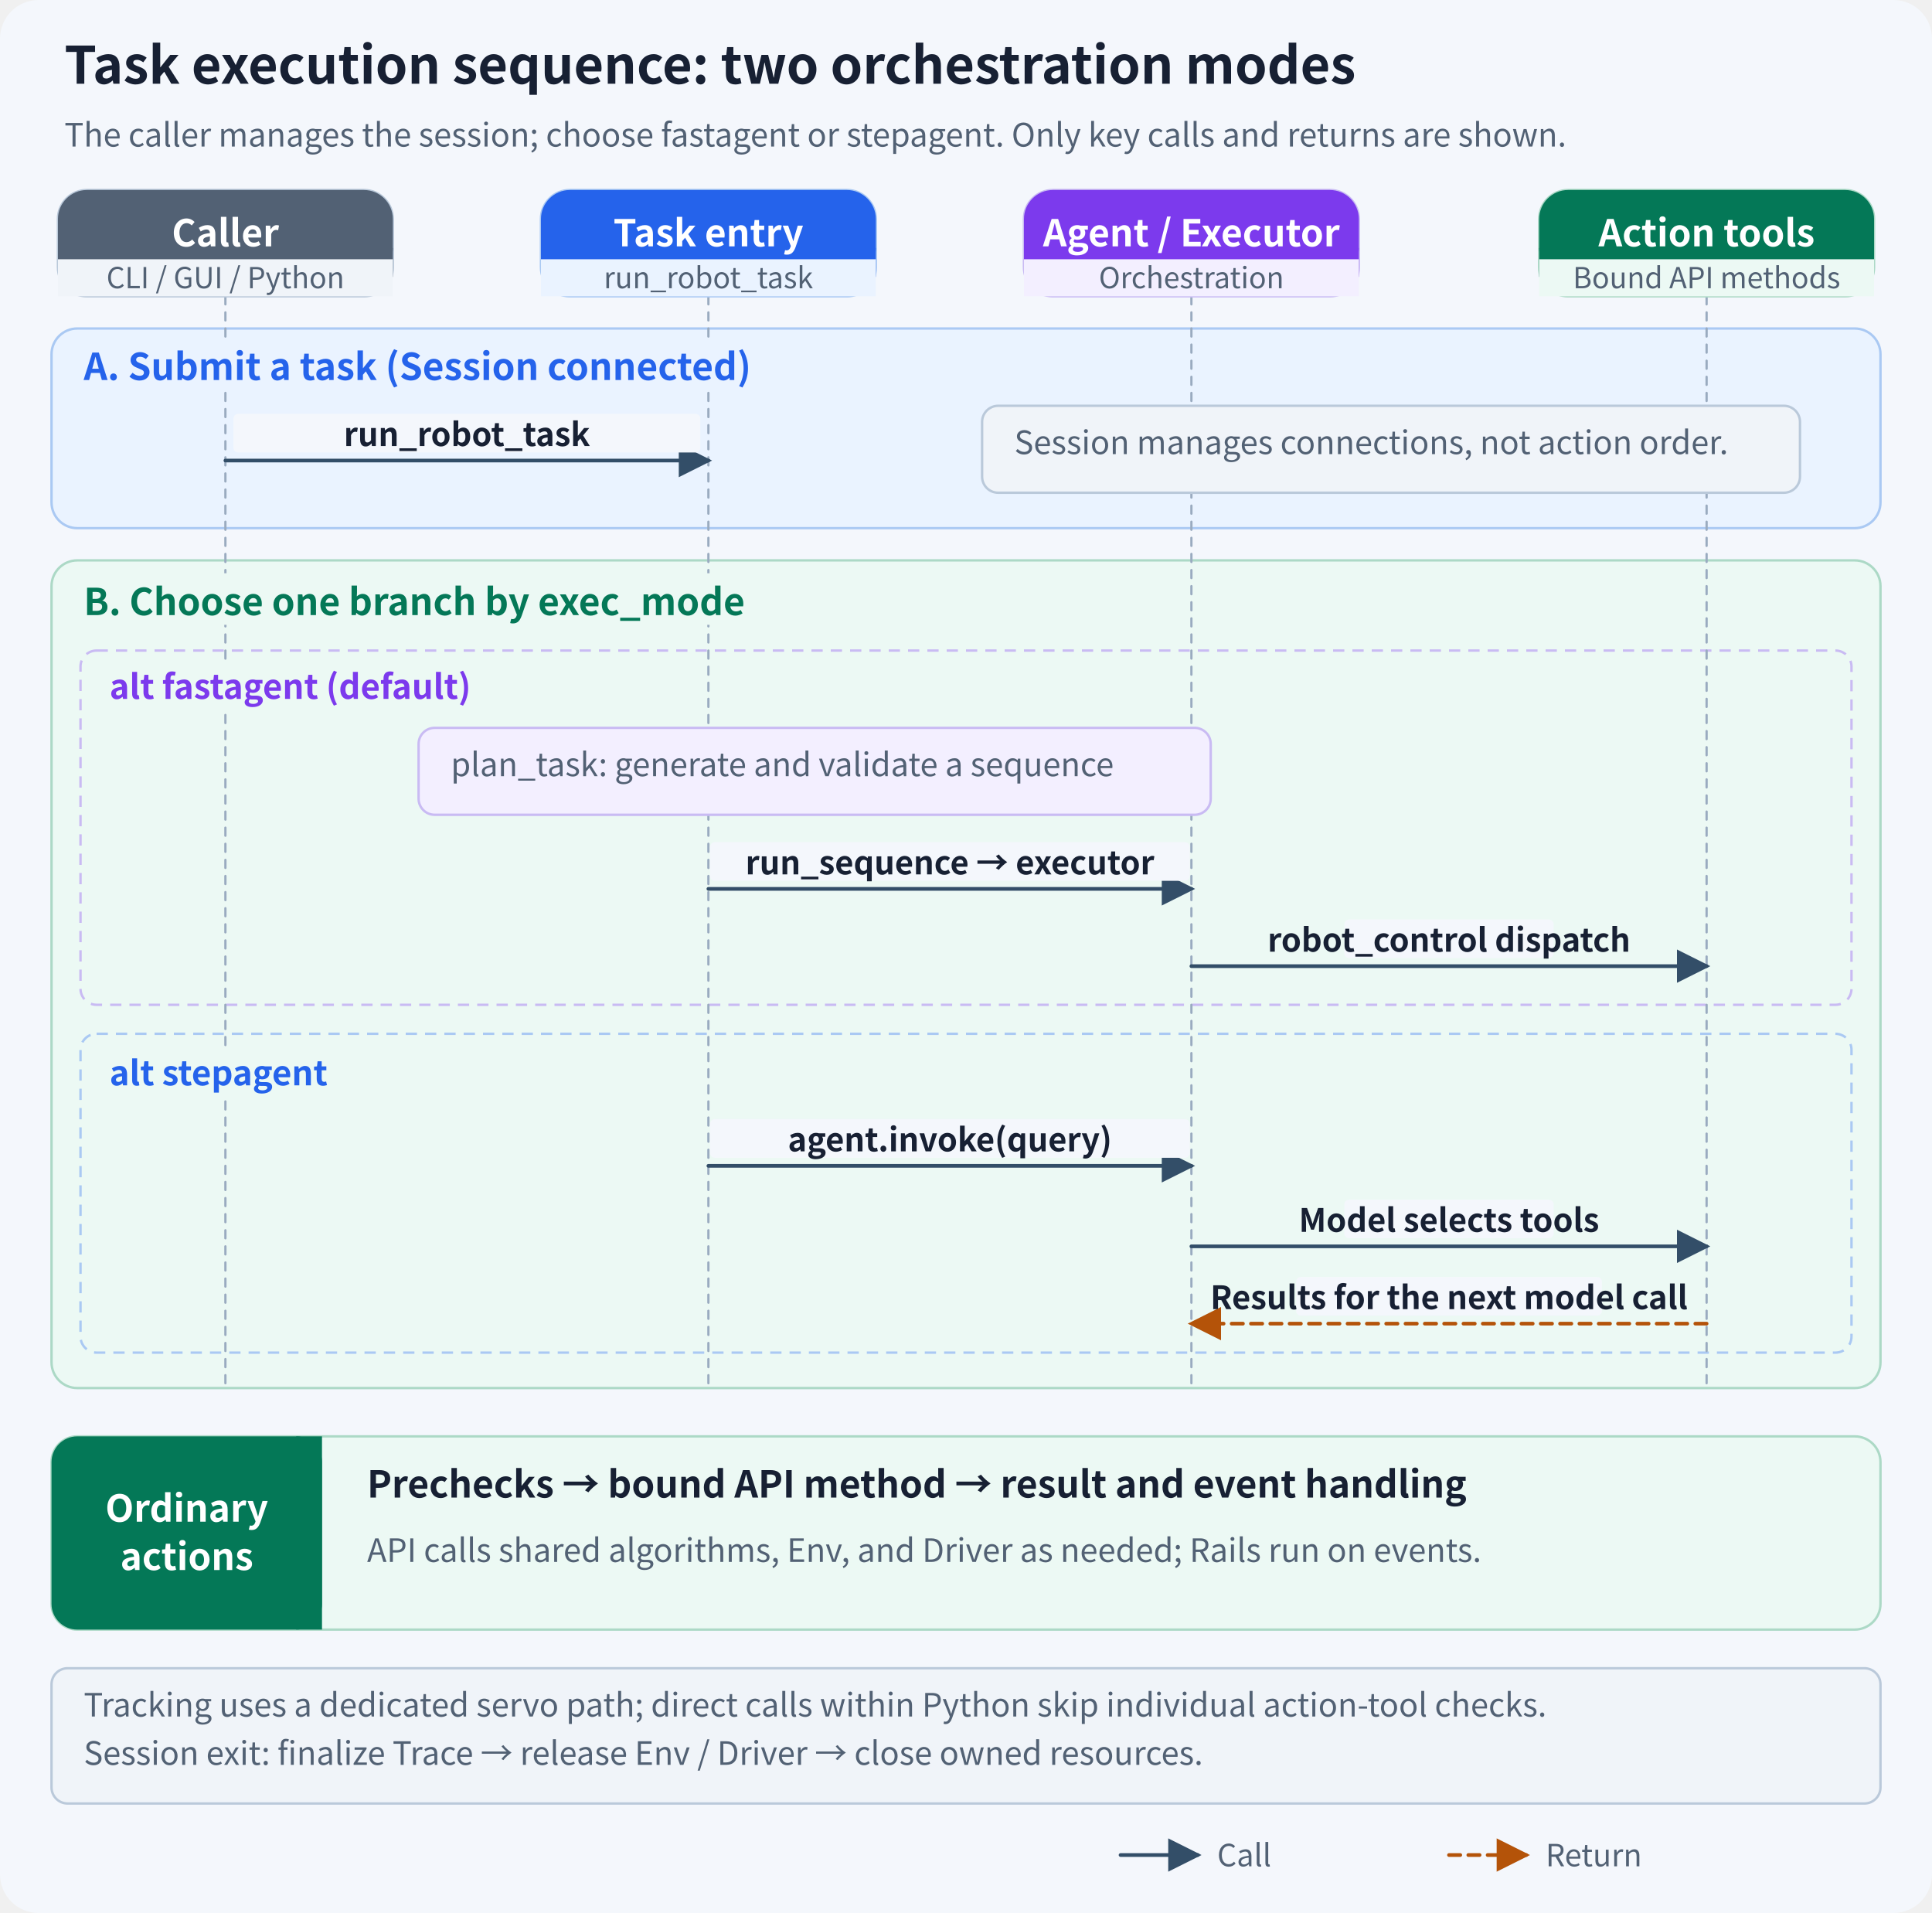
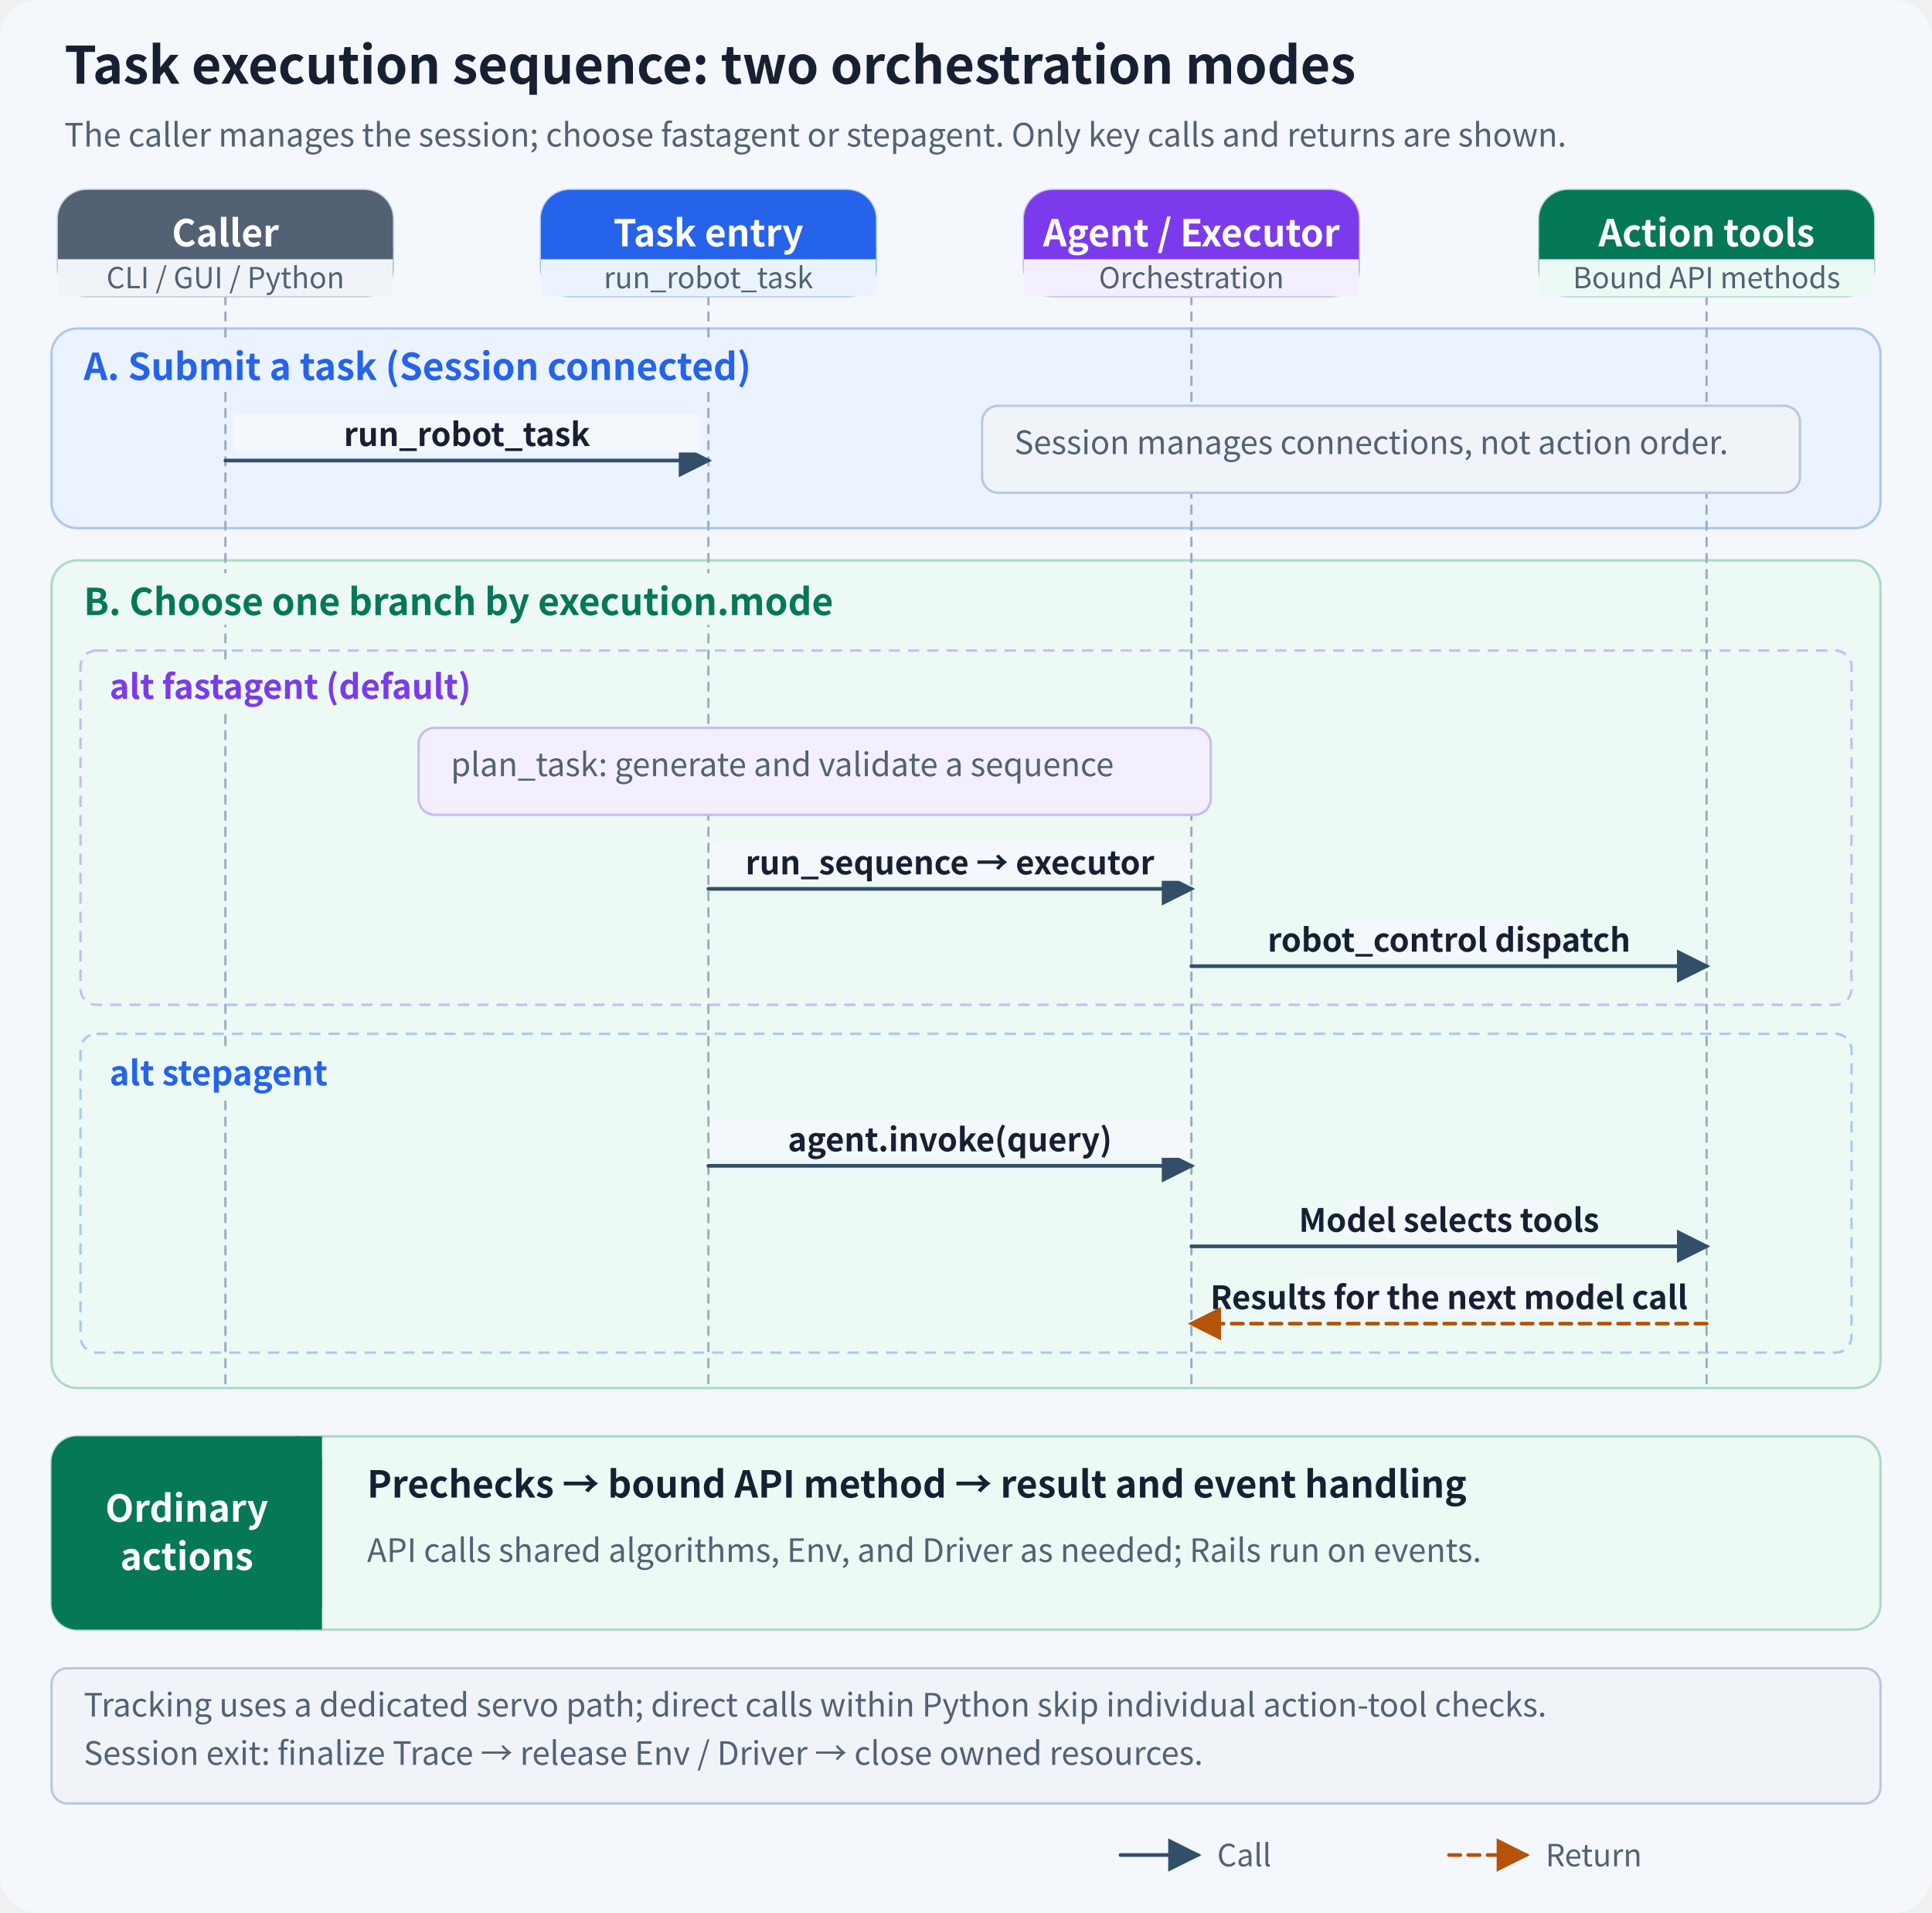
<svg xmlns="http://www.w3.org/2000/svg" width="1200" height="1188" viewBox="0 0 1200 1188" role="img" aria-labelledby="title desc">
  <defs>
    <marker id="arrow" markerWidth="9" markerHeight="9" refX="8" refY="4.5" orient="auto">
      <path d="M0 0 L9 4.5 L0 9 Z" fill="#334e68" />
    </marker>
    <marker id="input-arrow" markerWidth="9" markerHeight="9" refX="8" refY="4.5" orient="auto">
      <path d="M0 0 L9 4.5 L0 9 Z" fill="#b45309" />
    </marker>
    <filter id="shadow" x="-10%" y="-15%" width="120%" height="140%">
      <feDropShadow dx="0" dy="3" stdDeviation="4" flood-color="#19324d" flood-opacity="0.12" />
    </filter>
    <style>text { font-family: "Noto Sans CJK SC", "Microsoft YaHei", "PingFang SC", sans-serif; } path, line { stroke-linejoin: round; stroke-linecap: round; }</style>
  </defs>
  <rect x="0" y="0" width="1200" height="1188" rx="24" fill="#f4f7fc" />
  <text id="text-1" x="40" y="52" font-size="32" font-weight="700" fill="#172033" text-anchor="start" data-max-width="1120">Task execution sequence: two orchestration modes</text>
  <text id="text-2" x="40" y="91" font-size="20" font-weight="400" fill="#526174" text-anchor="start" data-max-width="1120">The caller manages the session; choose fastagent or stepagent. Only key calls and returns are shown.</text>
  <rect x="32" y="204" width="1136" height="124" rx="16" fill="#eaf3ff" stroke="#aac9f3" stroke-width="1.5" />
  <rect x="32" y="348" width="1136" height="514" rx="16" fill="#ecf9f4" stroke="#acd9c6" stroke-width="1.5" />
  <rect x="50" y="404" width="1100" height="220" rx="10" fill="none" stroke="#c9bbf3" stroke-width="1.5" stroke-dasharray="7 5" />
  <rect x="50" y="642" width="1100" height="198" rx="10" fill="none" stroke="#aac9f3" stroke-width="1.5" stroke-dasharray="7 5" />
  <line x1="140" y1="184" x2="140" y2="862" stroke="#9aabc0" stroke-width="1.4" stroke-dasharray="5 5" />
  <rect x="36" y="118" width="208" height="66" rx="18" fill="#f0f4f9" stroke="#bac9da" stroke-width="1.5" />
  <rect x="36" y="118" width="208" height="54" rx="18" fill="#526174" />
  <rect x="36" y="154" width="208" height="18" rx="0" fill="#526174" />
  <text id="text-3" x="140.0" y="153" font-size="23" font-weight="700" fill="#ffffff" text-anchor="middle" data-max-width="184">Caller</text>
  <rect x="36" y="161" width="208" height="23" rx="0" fill="#f0f4f9" />
  <text id="text-4" x="140" y="179" font-size="18" font-weight="400" fill="#526174" text-anchor="middle" data-max-width="196">CLI / GUI / Python</text>
  <line x1="440" y1="184" x2="440" y2="862" stroke="#9aabc0" stroke-width="1.4" stroke-dasharray="5 5" />
  <rect x="336" y="118" width="208" height="66" rx="18" fill="#eaf3ff" stroke="#aac9f3" stroke-width="1.5" />
  <rect x="336" y="118" width="208" height="54" rx="18" fill="#2563eb" />
  <rect x="336" y="154" width="208" height="18" rx="0" fill="#2563eb" />
  <text id="text-5" x="440.0" y="153" font-size="23" font-weight="700" fill="#ffffff" text-anchor="middle" data-max-width="184">Task entry</text>
  <rect x="336" y="161" width="208" height="23" rx="0" fill="#eaf3ff" />
  <text id="text-6" x="440" y="179" font-size="18" font-weight="400" fill="#526174" text-anchor="middle" data-max-width="196">run_robot_task</text>
  <line x1="740" y1="184" x2="740" y2="862" stroke="#9aabc0" stroke-width="1.4" stroke-dasharray="5 5" />
  <rect x="636" y="118" width="208" height="66" rx="18" fill="#f3efff" stroke="#c9bbf3" stroke-width="1.5" />
  <rect x="636" y="118" width="208" height="54" rx="18" fill="#7c3aed" />
  <rect x="636" y="154" width="208" height="18" rx="0" fill="#7c3aed" />
  <text id="text-7" x="740.0" y="153" font-size="23" font-weight="700" fill="#ffffff" text-anchor="middle" data-max-width="184">Agent / Executor</text>
  <rect x="636" y="161" width="208" height="23" rx="0" fill="#f3efff" />
  <text id="text-8" x="740" y="179" font-size="18" font-weight="400" fill="#526174" text-anchor="middle" data-max-width="196">Orchestration</text>
  <line x1="1060" y1="184" x2="1060" y2="862" stroke="#9aabc0" stroke-width="1.4" stroke-dasharray="5 5" />
  <rect x="956" y="118" width="208" height="66" rx="18" fill="#ecf9f4" stroke="#acd9c6" stroke-width="1.5" />
  <rect x="956" y="118" width="208" height="54" rx="18" fill="#047857" />
  <rect x="956" y="154" width="208" height="18" rx="0" fill="#047857" />
  <text id="text-9" x="1060.0" y="153" font-size="23" font-weight="700" fill="#ffffff" text-anchor="middle" data-max-width="184">Action tools</text>
  <rect x="956" y="161" width="208" height="23" rx="0" fill="#ecf9f4" />
  <text id="text-10" x="1060" y="179" font-size="18" font-weight="400" fill="#526174" text-anchor="middle" data-max-width="196">Bound API methods</text>
  <rect x="48" y="210" width="510" height="32" rx="3" fill="#eaf3ff" />
  <text id="text-11" x="52" y="236" font-size="23" font-weight="700" fill="#2563eb" text-anchor="start" data-max-width="1076">A. Submit a task (Session connected)</text>
  <rect x="48" y="356" width="570" height="32" rx="3" fill="#ecf9f4" />
-   <text id="text-12" x="52" y="382" font-size="23" font-weight="700" fill="#047857" text-anchor="start" data-max-width="1076">B. Choose one branch by exec_mode</text>
+   <text id="text-12" x="52" y="382" font-size="23" font-weight="700" fill="#047857" text-anchor="start" data-max-width="1076">B. Choose one branch by execution.mode</text>
  <rect x="64" y="410" width="296" height="30" rx="3" fill="#ecf9f4" />
  <text id="text-13" x="68" y="434" font-size="21" font-weight="700" fill="#7c3aed" text-anchor="start" data-max-width="1000">alt  fastagent (default)</text>
  <rect x="64" y="650" width="208" height="30" rx="3" fill="#ecf9f4" />
  <text id="text-14" x="68" y="674" font-size="21" font-weight="700" fill="#2563eb" text-anchor="start" data-max-width="1000">alt  stepagent</text>
  <path d="M140 286 L440 286" fill="none" stroke="#334e68" stroke-width="2.3" marker-end="url(#arrow)" />
  <rect x="145.0" y="257" width="290" height="24" rx="3" fill="#f4f7fc" />
  <text id="text-15" x="290.0" y="277" font-size="20" font-weight="600" fill="#172033" text-anchor="middle" data-max-width="288">run_robot_task</text>
  <rect x="610" y="252" width="508" height="54" rx="10" fill="#f0f4f9" stroke="#bac9da" stroke-width="1.5" />
  <text id="text-16" x="630" y="282" font-size="20" font-weight="400" fill="#526174" text-anchor="start" data-max-width="468">Session manages connections, not action order.</text>
  <rect x="260" y="452" width="492" height="54" rx="10" fill="#f3efff" stroke="#c9bbf3" stroke-width="1.5" />
  <text id="text-17" x="280" y="482" font-size="20" font-weight="400" fill="#526174" text-anchor="start" data-max-width="452">plan_task: generate and validate a sequence</text>
  <path d="M440 552 L740 552" fill="none" stroke="#334e68" stroke-width="2.3" marker-end="url(#arrow)" />
  <rect x="441.0" y="523" width="298" height="24" rx="3" fill="#f4f7fc" />
  <text id="text-18" x="590.0" y="543" font-size="20" font-weight="600" fill="#172033" text-anchor="middle" data-max-width="288">run_sequence → executor</text>
  <path d="M740 600 L1060 600" fill="none" stroke="#334e68" stroke-width="2.3" marker-end="url(#arrow)" />
  <rect x="835.0" y="571" width="130" height="24" rx="3" fill="#f4f7fc" />
  <text id="text-19" x="900.0" y="591" font-size="20" font-weight="600" fill="#172033" text-anchor="middle" data-max-width="308">robot_control dispatch</text>
  <path d="M440 724 L740 724" fill="none" stroke="#334e68" stroke-width="2.3" marker-end="url(#arrow)" />
  <rect x="441.0" y="695" width="298" height="24" rx="3" fill="#f4f7fc" />
  <text id="text-20" x="590.0" y="715" font-size="20" font-weight="600" fill="#172033" text-anchor="middle" data-max-width="288">agent.invoke(query)</text>
  <path d="M740 774 L1060 774" fill="none" stroke="#334e68" stroke-width="2.3" marker-end="url(#arrow)" />
  <rect x="835.0" y="745" width="130" height="24" rx="3" fill="#f4f7fc" />
  <text id="text-21" x="900.0" y="765" font-size="20" font-weight="600" fill="#172033" text-anchor="middle" data-max-width="308">Model selects tools</text>
  <path d="M1060 822 L740 822" fill="none" stroke="#b45309" stroke-width="2.3" stroke-dasharray="7 5" marker-end="url(#input-arrow)" />
  <rect x="805.0" y="793" width="190" height="24" rx="3" fill="#f4f7fc" />
  <text id="text-22" x="900.0" y="813" font-size="20" font-weight="600" fill="#172033" text-anchor="middle" data-max-width="308">Results for the next model call</text>
  <rect x="32" y="892" width="1136" height="120" rx="16" fill="#ecf9f4" stroke="#acd9c6" stroke-width="1.5" />
  <rect x="32" y="892" width="168" height="120" rx="16" fill="#047857" />
  <rect x="184" y="892" width="16" height="120" rx="0" fill="#047857" />
  <text id="text-23" x="116.0" y="945.0" font-size="23" font-weight="700" fill="#ffffff" text-anchor="middle" data-max-width="144">Ordinary</text>
  <text id="text-24" x="116.0" y="975.0" font-size="23" font-weight="700" fill="#ffffff" text-anchor="middle" data-max-width="144">actions</text>
  <text id="text-25" x="228" y="930" font-size="23" font-weight="700" fill="#172033" text-anchor="start" data-max-width="910">Prechecks → bound API method → result and event handling</text>
  <text id="text-26" x="228" y="970" font-size="20" font-weight="400" fill="#526174" text-anchor="start" data-max-width="910">API calls shared algorithms, Env, and Driver as needed; Rails run on events.</text>
  <rect x="32" y="1036" width="1136" height="84" rx="10" fill="#f0f4f9" stroke="#bac9da" stroke-width="1.5" />
  <text id="text-27" x="52" y="1066" font-size="20" font-weight="400" fill="#526174" text-anchor="start" data-max-width="1096">Tracking uses a dedicated servo path; direct calls within Python skip individual action-tool checks.</text>
  <text id="text-28" x="52" y="1096" font-size="20" font-weight="400" fill="#526174" text-anchor="start" data-max-width="1096">Session exit: finalize Trace → release Env / Driver → close owned resources.</text>
  <path d="M696 1152 L744 1152" fill="none" stroke="#334e68" stroke-width="2.3" marker-end="url(#arrow)" />
  <text id="text-29" x="756" y="1159" font-size="19" font-weight="400" fill="#526174" text-anchor="start" data-max-width="100">Call</text>
  <path d="M900 1152 L948 1152" fill="none" stroke="#b45309" stroke-width="2.3" stroke-dasharray="7 5" marker-end="url(#input-arrow)" />
  <text id="text-30" x="960" y="1159" font-size="19" font-weight="400" fill="#526174" text-anchor="start" data-max-width="170">Return</text>
</svg>
